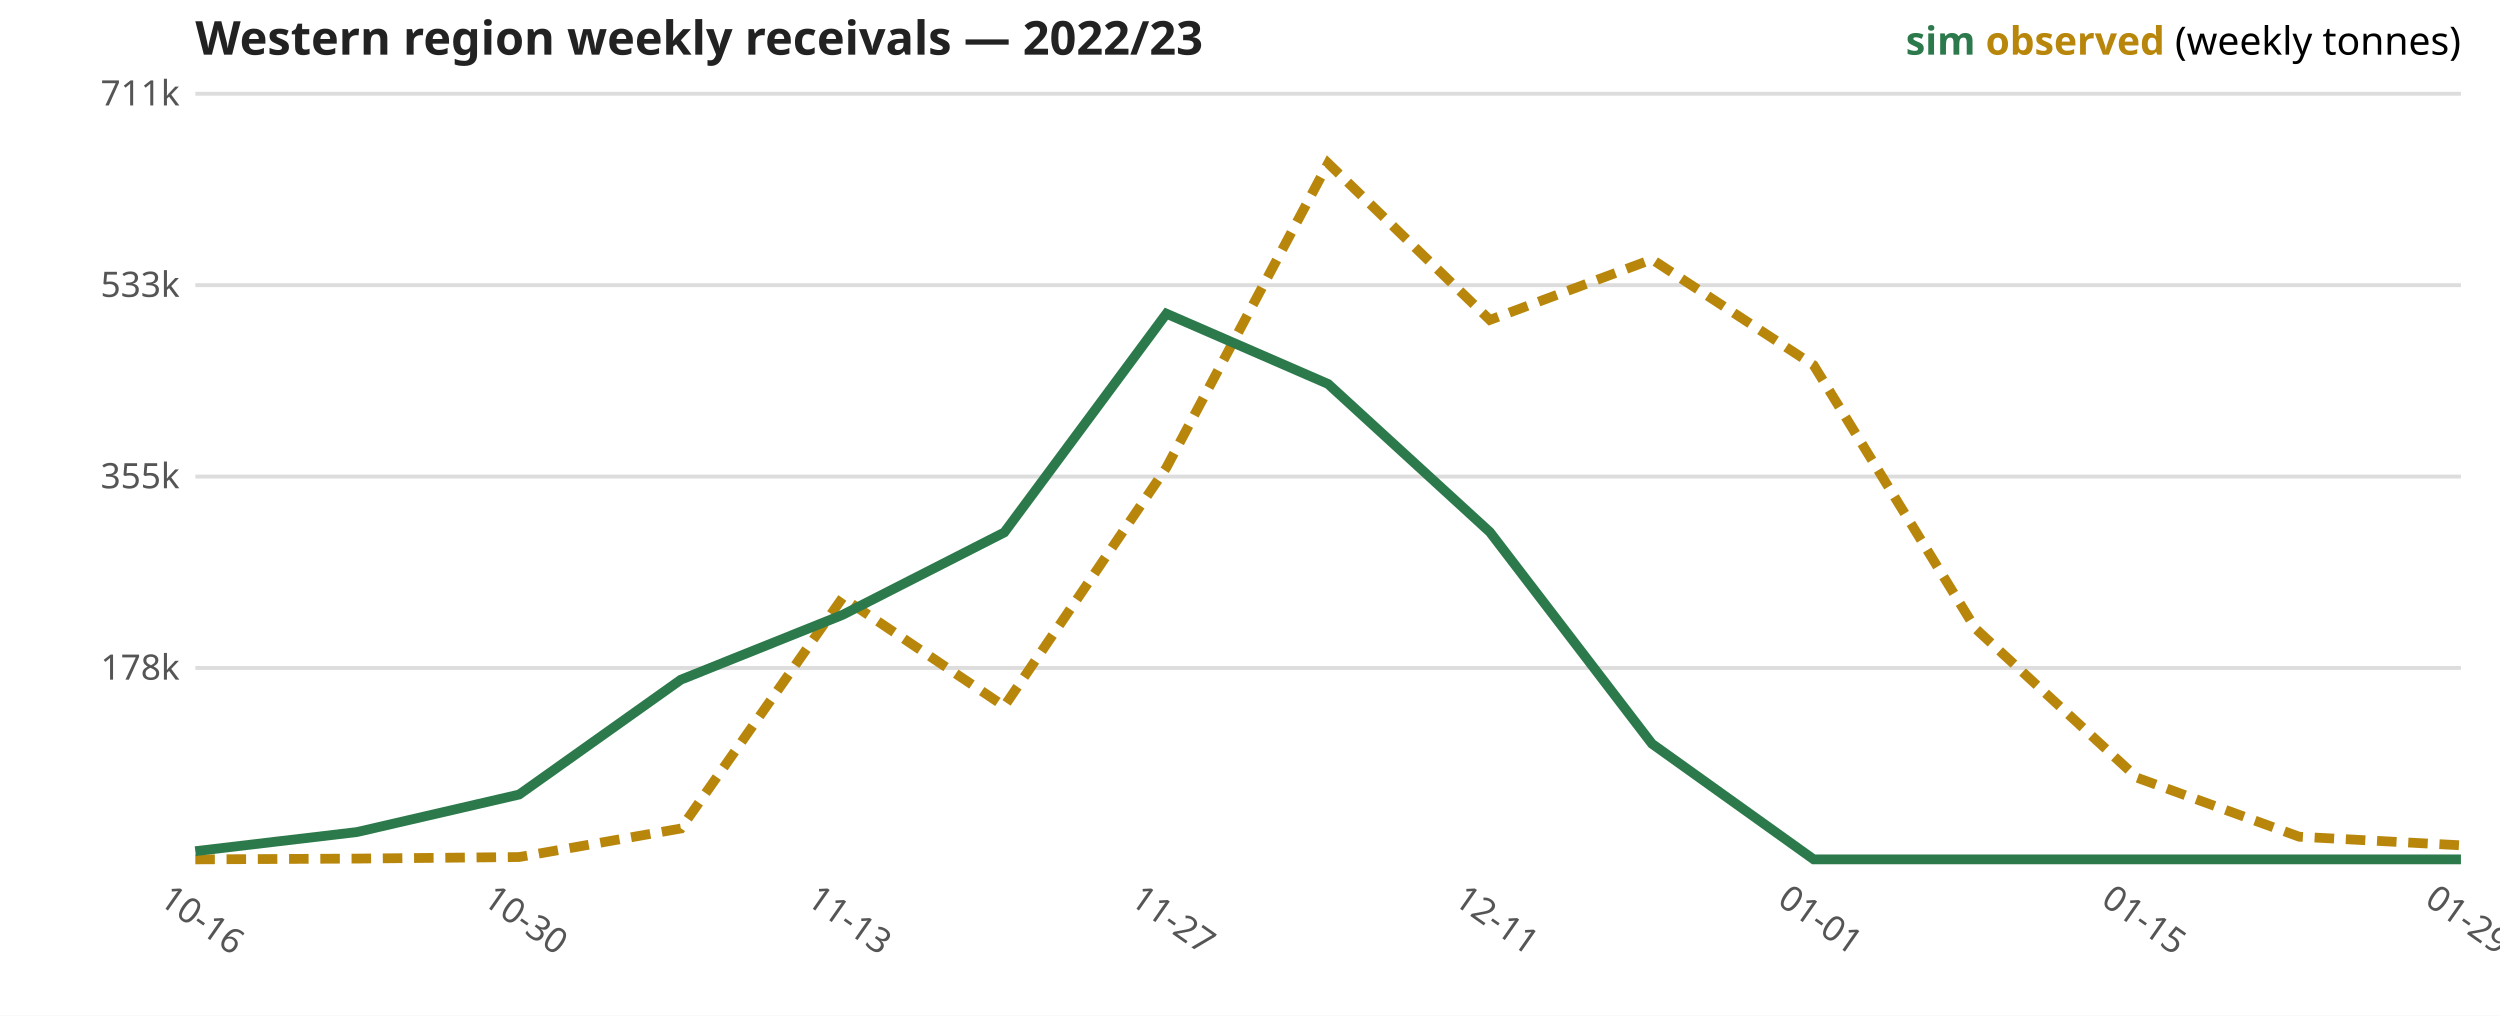
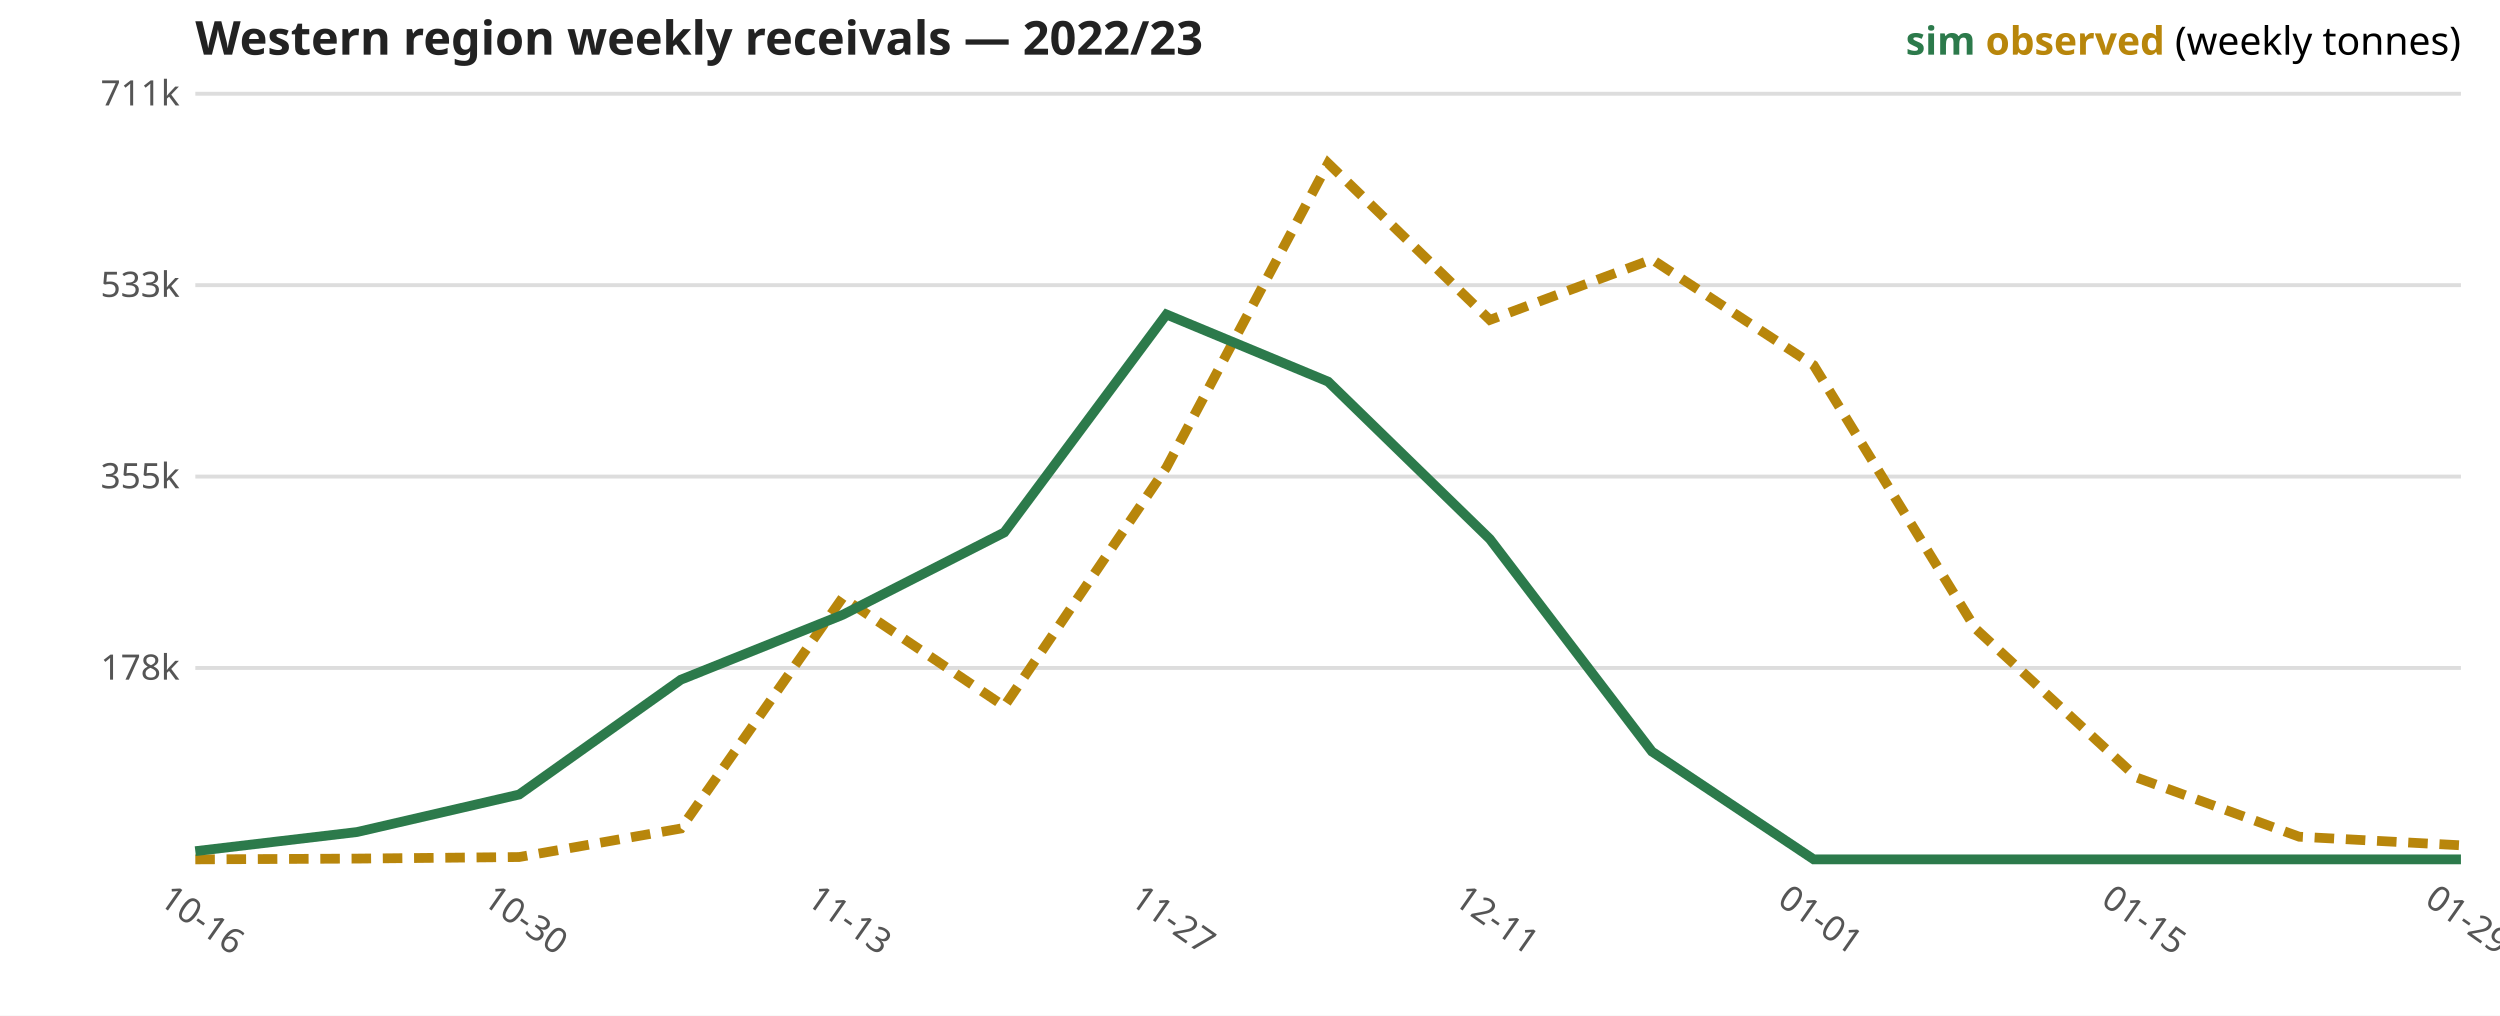
<svg xmlns="http://www.w3.org/2000/svg" viewBox="0 0 640 260" font-family="sans-serif">
  <rect width="640" height="260" fill="white" />
  <text x="50" y="14" font-size="12" font-weight="bold" fill="#222">Western region weekly receivals — 2022/23</text>
  <text x="630" y="14" font-size="10" text-anchor="end">
    <tspan fill="#2c7a4b" font-weight="bold">sim</tspan>
    <tspan fill="#b8860b" font-weight="bold">observed</tspan> (weekly tonnes)</text>
  <line x1="50" x2="630" y1="171" y2="171" stroke="#ddd" />
  <text x="46" y="174" font-size="9" text-anchor="end" fill="#555">178k</text>
  <line x1="50" x2="630" y1="122" y2="122" stroke="#ddd" />
  <text x="46" y="125" font-size="9" text-anchor="end" fill="#555">355k</text>
  <line x1="50" x2="630" y1="73" y2="73" stroke="#ddd" />
  <text x="46" y="76" font-size="9" text-anchor="end" fill="#555">533k</text>
  <line x1="50" x2="630" y1="24" y2="24" stroke="#ddd" />
  <text x="46" y="27" font-size="9" text-anchor="end" fill="#555">711k</text>
  <path d="M50.0,220.0L91.4,219.8L132.9,219.4L174.3,212.1L215.7,153.0L257.1,180.8L298.6,119.7L340.0,41.8L381.4,81.9L422.9,66.4L464.3,93.5L505.7,160.9L547.1,199.1L588.6,214.2L630.0,216.4" fill="none" stroke="#b8860b" stroke-width="2.5" stroke-dasharray="5 3" />
-   <path d="M50.0,217.9L91.4,213.0L132.9,203.4L174.3,174.0L215.7,157.4L257.1,136.3L298.6,80.3L340.0,98.3L381.4,136.2L422.9,190.4L464.3,220.0L505.7,220.0L547.1,220.0L588.6,220.0L630.0,220.0" fill="none" stroke="#2c7a4b" stroke-width="2.5" />
+   <path d="M50.0,217.9L91.4,213.0L132.9,203.4L174.3,174.0L215.7,157.4L257.1,136.3L298.6,80.5L340.0,97.7L381.4,138.0L422.9,192.4L464.3,220.0L505.7,220.0L547.1,220.0L588.6,220.0L630.0,220.0" fill="none" stroke="#2c7a4b" stroke-width="2.5" />
  <text x="50" y="238" font-size="9" text-anchor="middle" fill="#555" transform="rotate(35 50 238)">10-16</text>
  <text x="132.857" y="238" font-size="9" text-anchor="middle" fill="#555" transform="rotate(35 132.8571 238)">10-30</text>
  <text x="215.714" y="238" font-size="9" text-anchor="middle" fill="#555" transform="rotate(35 215.7143 238)">11-13</text>
  <text x="298.571" y="238" font-size="9" text-anchor="middle" fill="#555" transform="rotate(35 298.5714 238)">11-27</text>
  <text x="381.429" y="238" font-size="9" text-anchor="middle" fill="#555" transform="rotate(35 381.4286 238)">12-11</text>
  <text x="464.286" y="238" font-size="9" text-anchor="middle" fill="#555" transform="rotate(35 464.2857 238)">01-01</text>
  <text x="547.143" y="238" font-size="9" text-anchor="middle" fill="#555" transform="rotate(35 547.1429 238)">01-15</text>
  <text x="630" y="238" font-size="9" text-anchor="middle" fill="#555" transform="rotate(35 630 238)">01-29</text>
</svg>
